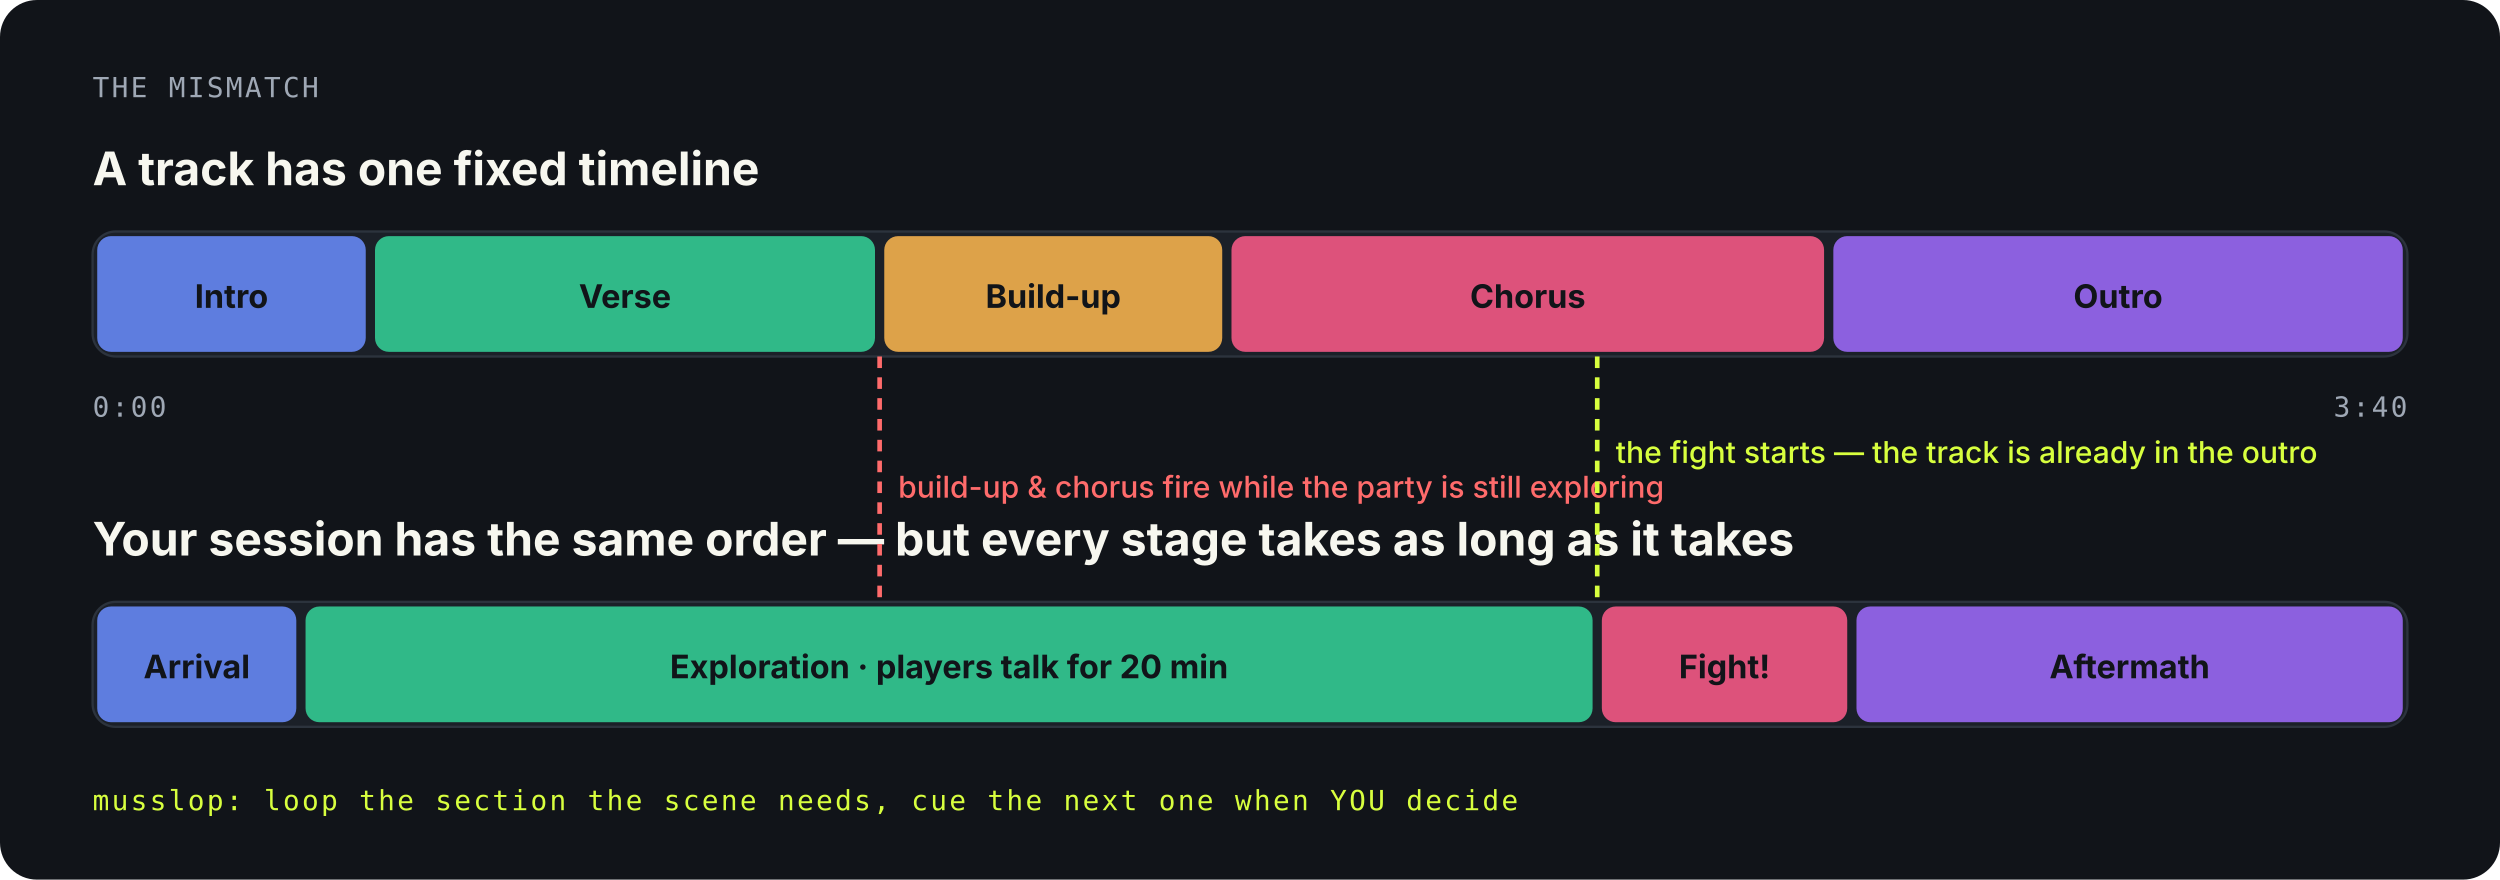
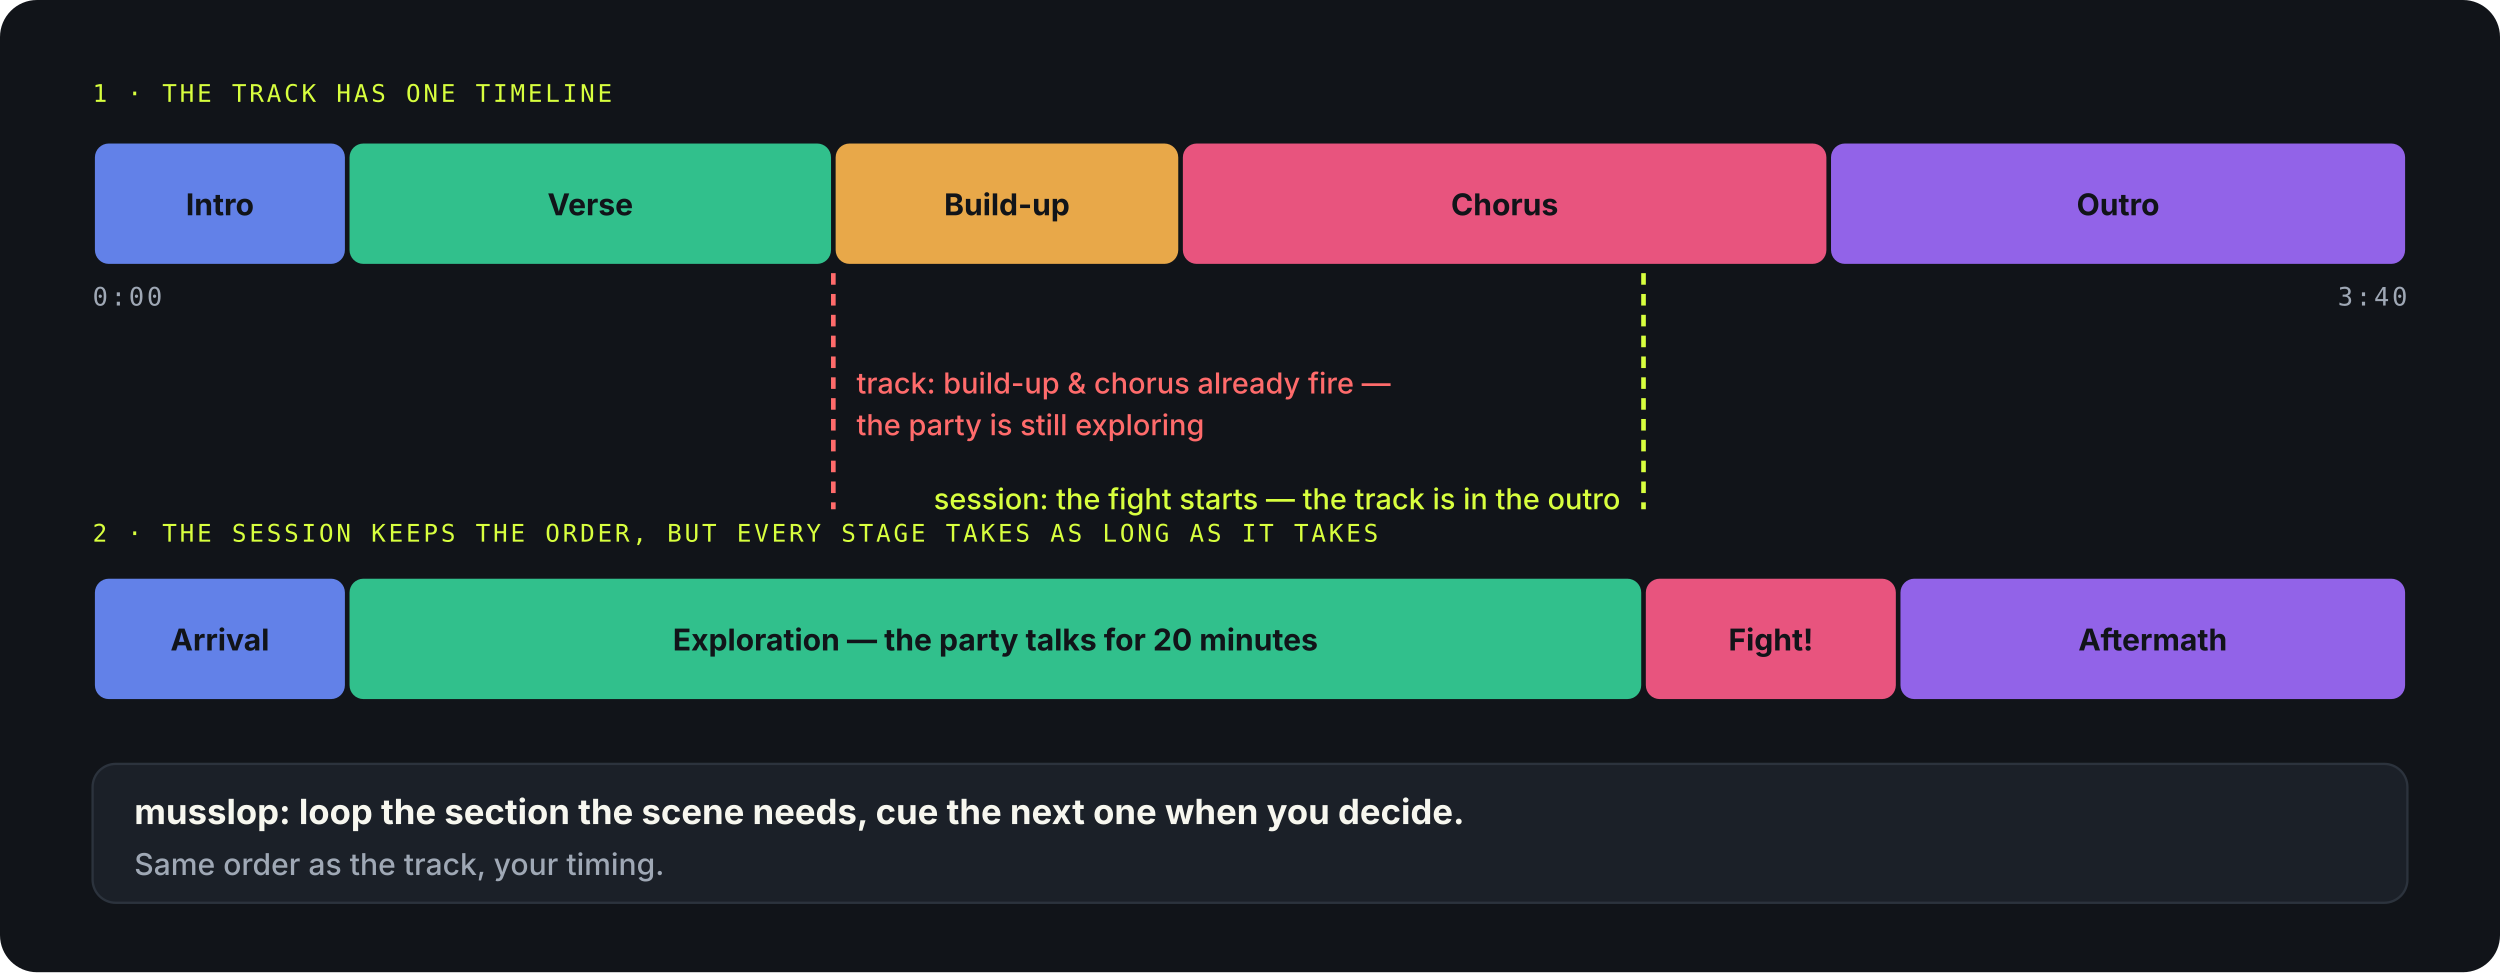
- <svg xmlns="http://www.w3.org/2000/svg" width="1080" height="380" viewBox="0 0 1080 380" role="img" aria-label="Linear track timeline vs the pacing of a game session">
-   <rect width="1080" height="380" rx="16" fill="#111419" />
+ <svg xmlns="http://www.w3.org/2000/svg" width="1080" height="420" viewBox="0 0 1080 420" role="img" aria-label="A fixed track timeline vs a game session with varying stage lengths">
+   <rect width="1080" height="420" rx="16" fill="#111419" />
  <defs>
-     <marker id="ah" markerWidth="10" markerHeight="10" refX="8" refY="5" orient="auto">
-       <path d="M0,0 L10,5 L0,10 z" fill="#d8ff3e" />
-     </marker>
-     <marker id="ahb" markerWidth="10" markerHeight="10" refX="8" refY="5" orient="auto">
-       <path d="M0,0 L10,5 L0,10 z" fill="#8cb5de" />
+     <marker id="ah" markerWidth="8" markerHeight="8" refX="6" refY="4" orient="auto" markerUnits="userSpaceOnUse">
+       <path d="M0,0 L8,4 L0,8 z" fill="#d8ff3e" />
    </marker>
  </defs>
-   <text x="40" y="42" font-family="JetBrains Mono,Menlo,monospace" font-size="12" fill="#9fa8b5" text-anchor="start" letter-spacing="1">THE MISMATCH</text>
-   <text x="40" y="80" font-family="Inter,Segoe UI,Arial,sans-serif" font-size="20" font-weight="700" fill="#f7f7ef" text-anchor="start">A track has one fixed timeline</text>
-   <rect x="40" y="100" width="1000" height="54" rx="10" fill="#1b2028" stroke="#2c333d" />
-   <rect x="42" y="102" width="116" height="50" rx="6" fill="#6a8dff" stroke="none" opacity=".85" />
-   <text x="100.0" y="133" font-family="Inter,Segoe UI,Arial,sans-serif" font-size="14" font-weight="700" fill="#111419" text-anchor="middle">Intro</text>
-   <rect x="162" y="102" width="216" height="50" rx="6" fill="#34d399" stroke="none" opacity=".85" />
-   <text x="270.0" y="133" font-family="Inter,Segoe UI,Arial,sans-serif" font-size="14" font-weight="700" fill="#111419" text-anchor="middle">Verse</text>
-   <rect x="382" y="102" width="146" height="50" rx="6" fill="#ffb84f" stroke="none" opacity=".85" />
-   <text x="455.0" y="133" font-family="Inter,Segoe UI,Arial,sans-serif" font-size="14" font-weight="700" fill="#111419" text-anchor="middle">Build-up</text>
-   <rect x="532" y="102" width="256" height="50" rx="6" fill="#ff5b8a" stroke="none" opacity=".85" />
-   <text x="660.0" y="133" font-family="Inter,Segoe UI,Arial,sans-serif" font-size="14" font-weight="700" fill="#111419" text-anchor="middle">Chorus</text>
-   <rect x="792" y="102" width="246" height="50" rx="6" fill="#a06bff" stroke="none" opacity=".85" />
-   <text x="915.0" y="133" font-family="Inter,Segoe UI,Arial,sans-serif" font-size="14" font-weight="700" fill="#111419" text-anchor="middle">Outro</text>
-   <text x="40" y="180" font-family="JetBrains Mono,Menlo,monospace" font-size="12" fill="#9fa8b5" text-anchor="start" letter-spacing="1">0:00</text>
-   <text x="1040" y="180" font-family="JetBrains Mono,Menlo,monospace" font-size="12" fill="#9fa8b5" text-anchor="end" letter-spacing="1">3:40</text>
-   <text x="40" y="240" font-family="Inter,Segoe UI,Arial,sans-serif" font-size="20" font-weight="700" fill="#f7f7ef" text-anchor="start">Your session has the same order — but every stage takes as long as it takes</text>
-   <rect x="40" y="260" width="1000" height="54" rx="10" fill="#1b2028" stroke="#2c333d" />
-   <rect x="42" y="262" width="86" height="50" rx="6" fill="#6a8dff" stroke="none" opacity=".85" />
-   <text x="85.0" y="293" font-family="Inter,Segoe UI,Arial,sans-serif" font-size="14" font-weight="700" fill="#111419" text-anchor="middle">Arrival</text>
-   <rect x="132" y="262" width="556" height="50" rx="6" fill="#34d399" stroke="none" opacity=".85" />
-   <text x="410.0" y="293" font-family="Inter,Segoe UI,Arial,sans-serif" font-size="14" font-weight="700" fill="#111419" text-anchor="middle">Exploration · players talk for 20 min</text>
-   <rect x="692" y="262" width="106" height="50" rx="6" fill="#ff5b8a" stroke="none" opacity=".85" />
-   <text x="745.0" y="293" font-family="Inter,Segoe UI,Arial,sans-serif" font-size="14" font-weight="700" fill="#111419" text-anchor="middle">Fight!</text>
-   <rect x="802" y="262" width="236" height="50" rx="6" fill="#a06bff" stroke="none" opacity=".85" />
-   <text x="920.0" y="293" font-family="Inter,Segoe UI,Arial,sans-serif" font-size="14" font-weight="700" fill="#111419" text-anchor="middle">Aftermath</text>
-   <line x1="380" y1="154" x2="380" y2="262" stroke="#ff6b6b" stroke-width="2" stroke-dasharray="5 4" />
-   <text x="388" y="215" font-family="Inter,Segoe UI,Arial,sans-serif" font-size="13" font-weight="500" fill="#ff6b6b" text-anchor="start">build-up &amp; chorus fire while the party is still exploring</text>
-   <line x1="690" y1="154" x2="690" y2="262" stroke="#d8ff3e" stroke-width="2" stroke-dasharray="5 4" />
-   <text x="698" y="200" font-family="Inter,Segoe UI,Arial,sans-serif" font-size="13" font-weight="500" fill="#d8ff3e" text-anchor="start">the fight starts — the track is already in the outro</text>
-   <text x="40" y="350" font-family="JetBrains Mono,Menlo,monospace" font-size="12" fill="#d8ff3e" text-anchor="start" letter-spacing="1">musslop: loop the section the scene needs, cue the next one when YOU decide</text>
+   <text x="40.0" y="44.0" font-family="JetBrains Mono,Menlo,monospace" font-size="10.5" fill="#d8ff3e" text-anchor="start" letter-spacing="1.2">1 · THE TRACK HAS ONE TIMELINE</text>
+   <rect x="41.0" y="62.0" width="108.0" height="52.0" rx="6" fill="#6a8dff" stroke="none" opacity="0.9" />
+   <text x="95.0" y="93.0" font-family="Inter,Segoe UI,Arial,sans-serif" font-size="13.0" font-weight="700" fill="#111419" text-anchor="middle">Intro</text>
+   <rect x="151.0" y="62.0" width="208.0" height="52.0" rx="6" fill="#34d399" stroke="none" opacity="0.9" />
+   <text x="255.0" y="93.0" font-family="Inter,Segoe UI,Arial,sans-serif" font-size="13.0" font-weight="700" fill="#111419" text-anchor="middle">Verse</text>
+   <rect x="361.0" y="62.0" width="148.0" height="52.0" rx="6" fill="#ffb84f" stroke="none" opacity="0.9" />
+   <text x="435.0" y="93.0" font-family="Inter,Segoe UI,Arial,sans-serif" font-size="13.0" font-weight="700" fill="#111419" text-anchor="middle">Build-up</text>
+   <rect x="511.0" y="62.0" width="278.0" height="52.0" rx="6" fill="#ff5b8a" stroke="none" opacity="0.9" />
+   <text x="650.0" y="93.0" font-family="Inter,Segoe UI,Arial,sans-serif" font-size="13.0" font-weight="700" fill="#111419" text-anchor="middle">Chorus</text>
+   <rect x="791.0" y="62.0" width="248.0" height="52.0" rx="6" fill="#a06bff" stroke="none" opacity="0.9" />
+   <text x="915.0" y="93.0" font-family="Inter,Segoe UI,Arial,sans-serif" font-size="13.0" font-weight="700" fill="#111419" text-anchor="middle">Outro</text>
+   <text x="40.0" y="132.0" font-family="JetBrains Mono,Menlo,monospace" font-size="11" fill="#9fa8b5" text-anchor="start" letter-spacing="1.2">0:00</text>
+   <text x="1040.0" y="132.0" font-family="JetBrains Mono,Menlo,monospace" font-size="11" fill="#9fa8b5" text-anchor="end" letter-spacing="1.2">3:40</text>
+   <text x="40.0" y="234.0" font-family="JetBrains Mono,Menlo,monospace" font-size="10.5" fill="#d8ff3e" text-anchor="start" letter-spacing="1.2">2 · THE SESSION KEEPS THE ORDER, BUT EVERY STAGE TAKES AS LONG AS IT TAKES</text>
+   <rect x="41.0" y="250.0" width="108.0" height="52.0" rx="6" fill="#6a8dff" stroke="none" opacity="0.9" />
+   <text x="95.0" y="281.0" font-family="Inter,Segoe UI,Arial,sans-serif" font-size="13.0" font-weight="700" fill="#111419" text-anchor="middle">Arrival</text>
+   <rect x="151.0" y="250.0" width="558.0" height="52.0" rx="6" fill="#34d399" stroke="none" opacity="0.9" />
+   <text x="430.0" y="281.0" font-family="Inter,Segoe UI,Arial,sans-serif" font-size="13.0" font-weight="700" fill="#111419" text-anchor="middle">Exploration — the party talks for 20 minutes</text>
+   <rect x="711.0" y="250.0" width="108.0" height="52.0" rx="6" fill="#ff5b8a" stroke="none" opacity="0.9" />
+   <text x="765.0" y="281.0" font-family="Inter,Segoe UI,Arial,sans-serif" font-size="13.0" font-weight="700" fill="#111419" text-anchor="middle">Fight!</text>
+   <rect x="821.0" y="250.0" width="218.0" height="52.0" rx="6" fill="#a06bff" stroke="none" opacity="0.9" />
+   <text x="930.0" y="281.0" font-family="Inter,Segoe UI,Arial,sans-serif" font-size="13.0" font-weight="700" fill="#111419" text-anchor="middle">Aftermath</text>
+   <line x1="360.0" y1="118.0" x2="360.0" y2="220.0" stroke="#ff6b6b" stroke-width="2" stroke-dasharray="5 4" />
+   <text x="370.0" y="170.0" font-family="Inter,Segoe UI,Arial,sans-serif" font-size="12.5" font-weight="500" fill="#ff6b6b" text-anchor="start">track: build-up &amp; chorus already fire —</text>
+   <text x="370.0" y="188.0" font-family="Inter,Segoe UI,Arial,sans-serif" font-size="12.5" font-weight="500" fill="#ff6b6b" text-anchor="start">the party is still exploring</text>
+   <line x1="710.0" y1="118.0" x2="710.0" y2="220.0" stroke="#d8ff3e" stroke-width="2" stroke-dasharray="5 4" />
+   <text x="700.0" y="220.0" font-family="Inter,Segoe UI,Arial,sans-serif" font-size="12.5" font-weight="500" fill="#d8ff3e" text-anchor="end">session: the fight starts — the track is in the outro</text>
+   <rect x="40.0" y="330.0" width="1000.0" height="60.0" rx="10" fill="#1b2028" stroke="#2c333d" opacity="1" />
+   <text x="58.0" y="356.0" font-family="Inter,Segoe UI,Arial,sans-serif" font-size="15.0" font-weight="700" fill="#f7f7ef" text-anchor="start">musslop: loop the section the scene needs, cue the next one when you decide.</text>
+   <text x="58.0" y="378.0" font-family="Inter,Segoe UI,Arial,sans-serif" font-size="13.0" font-weight="500" fill="#9fa8b5" text-anchor="start">Same order as the track, your timing.</text>
</svg>
